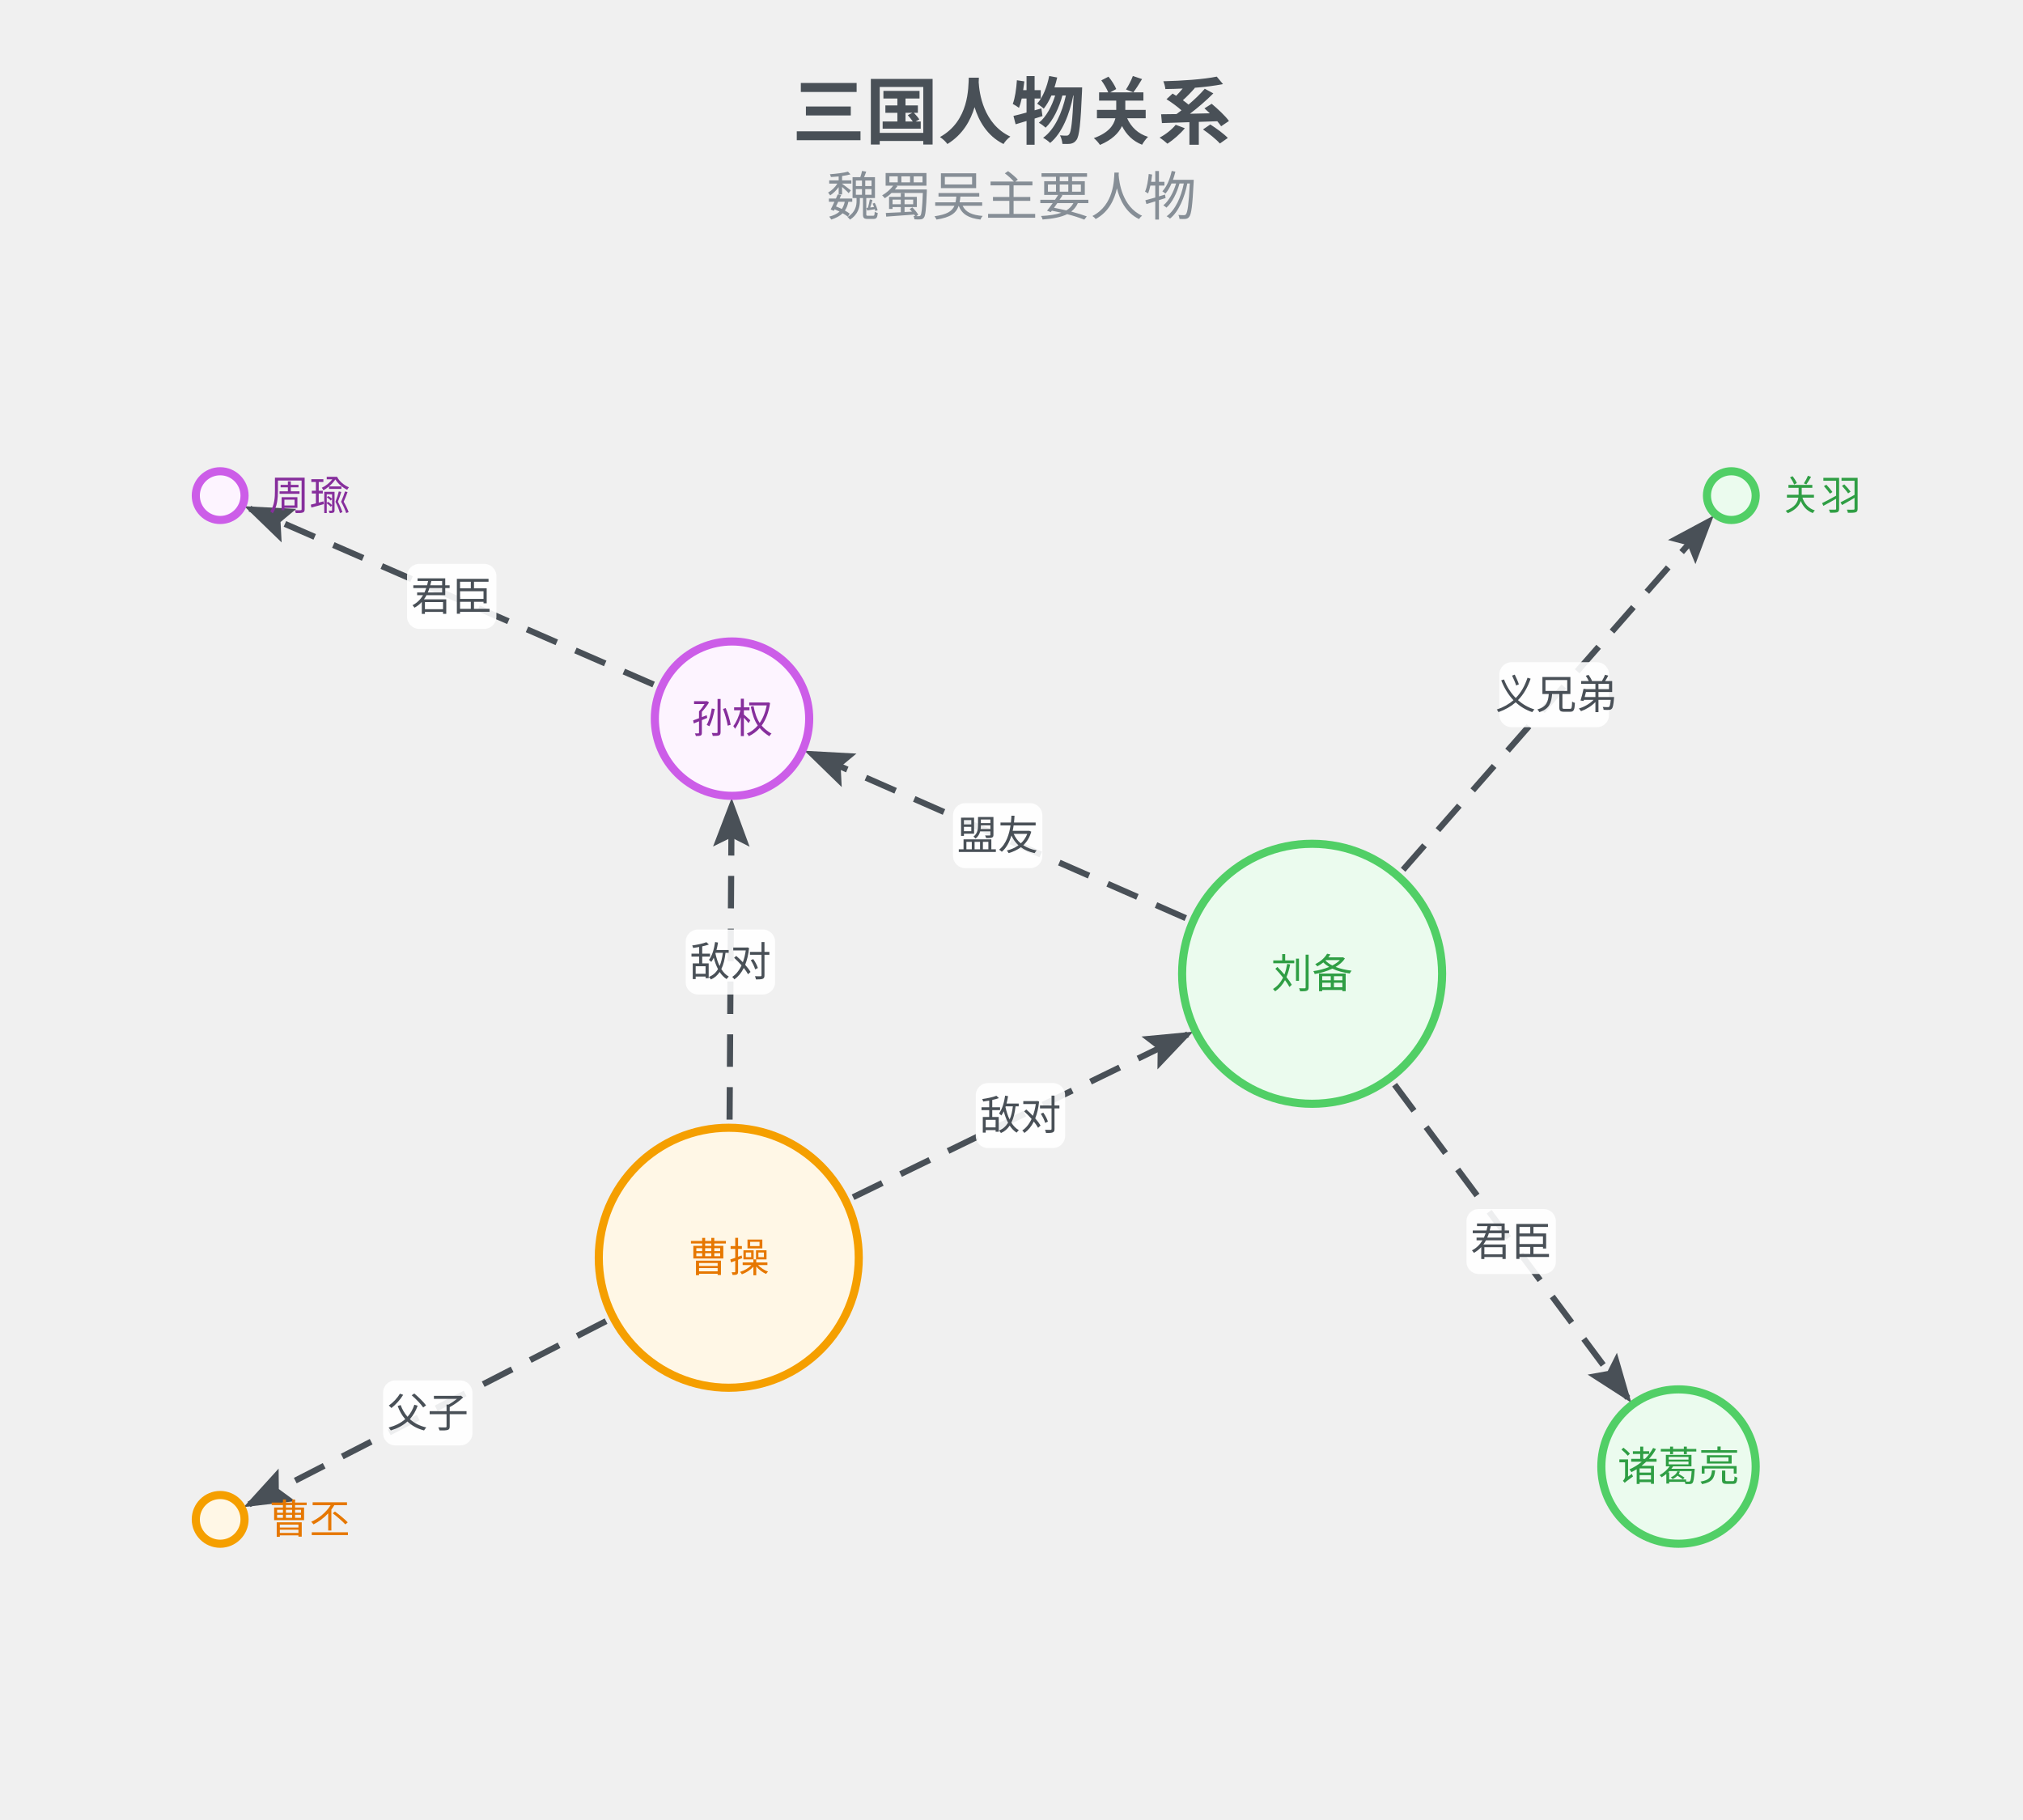
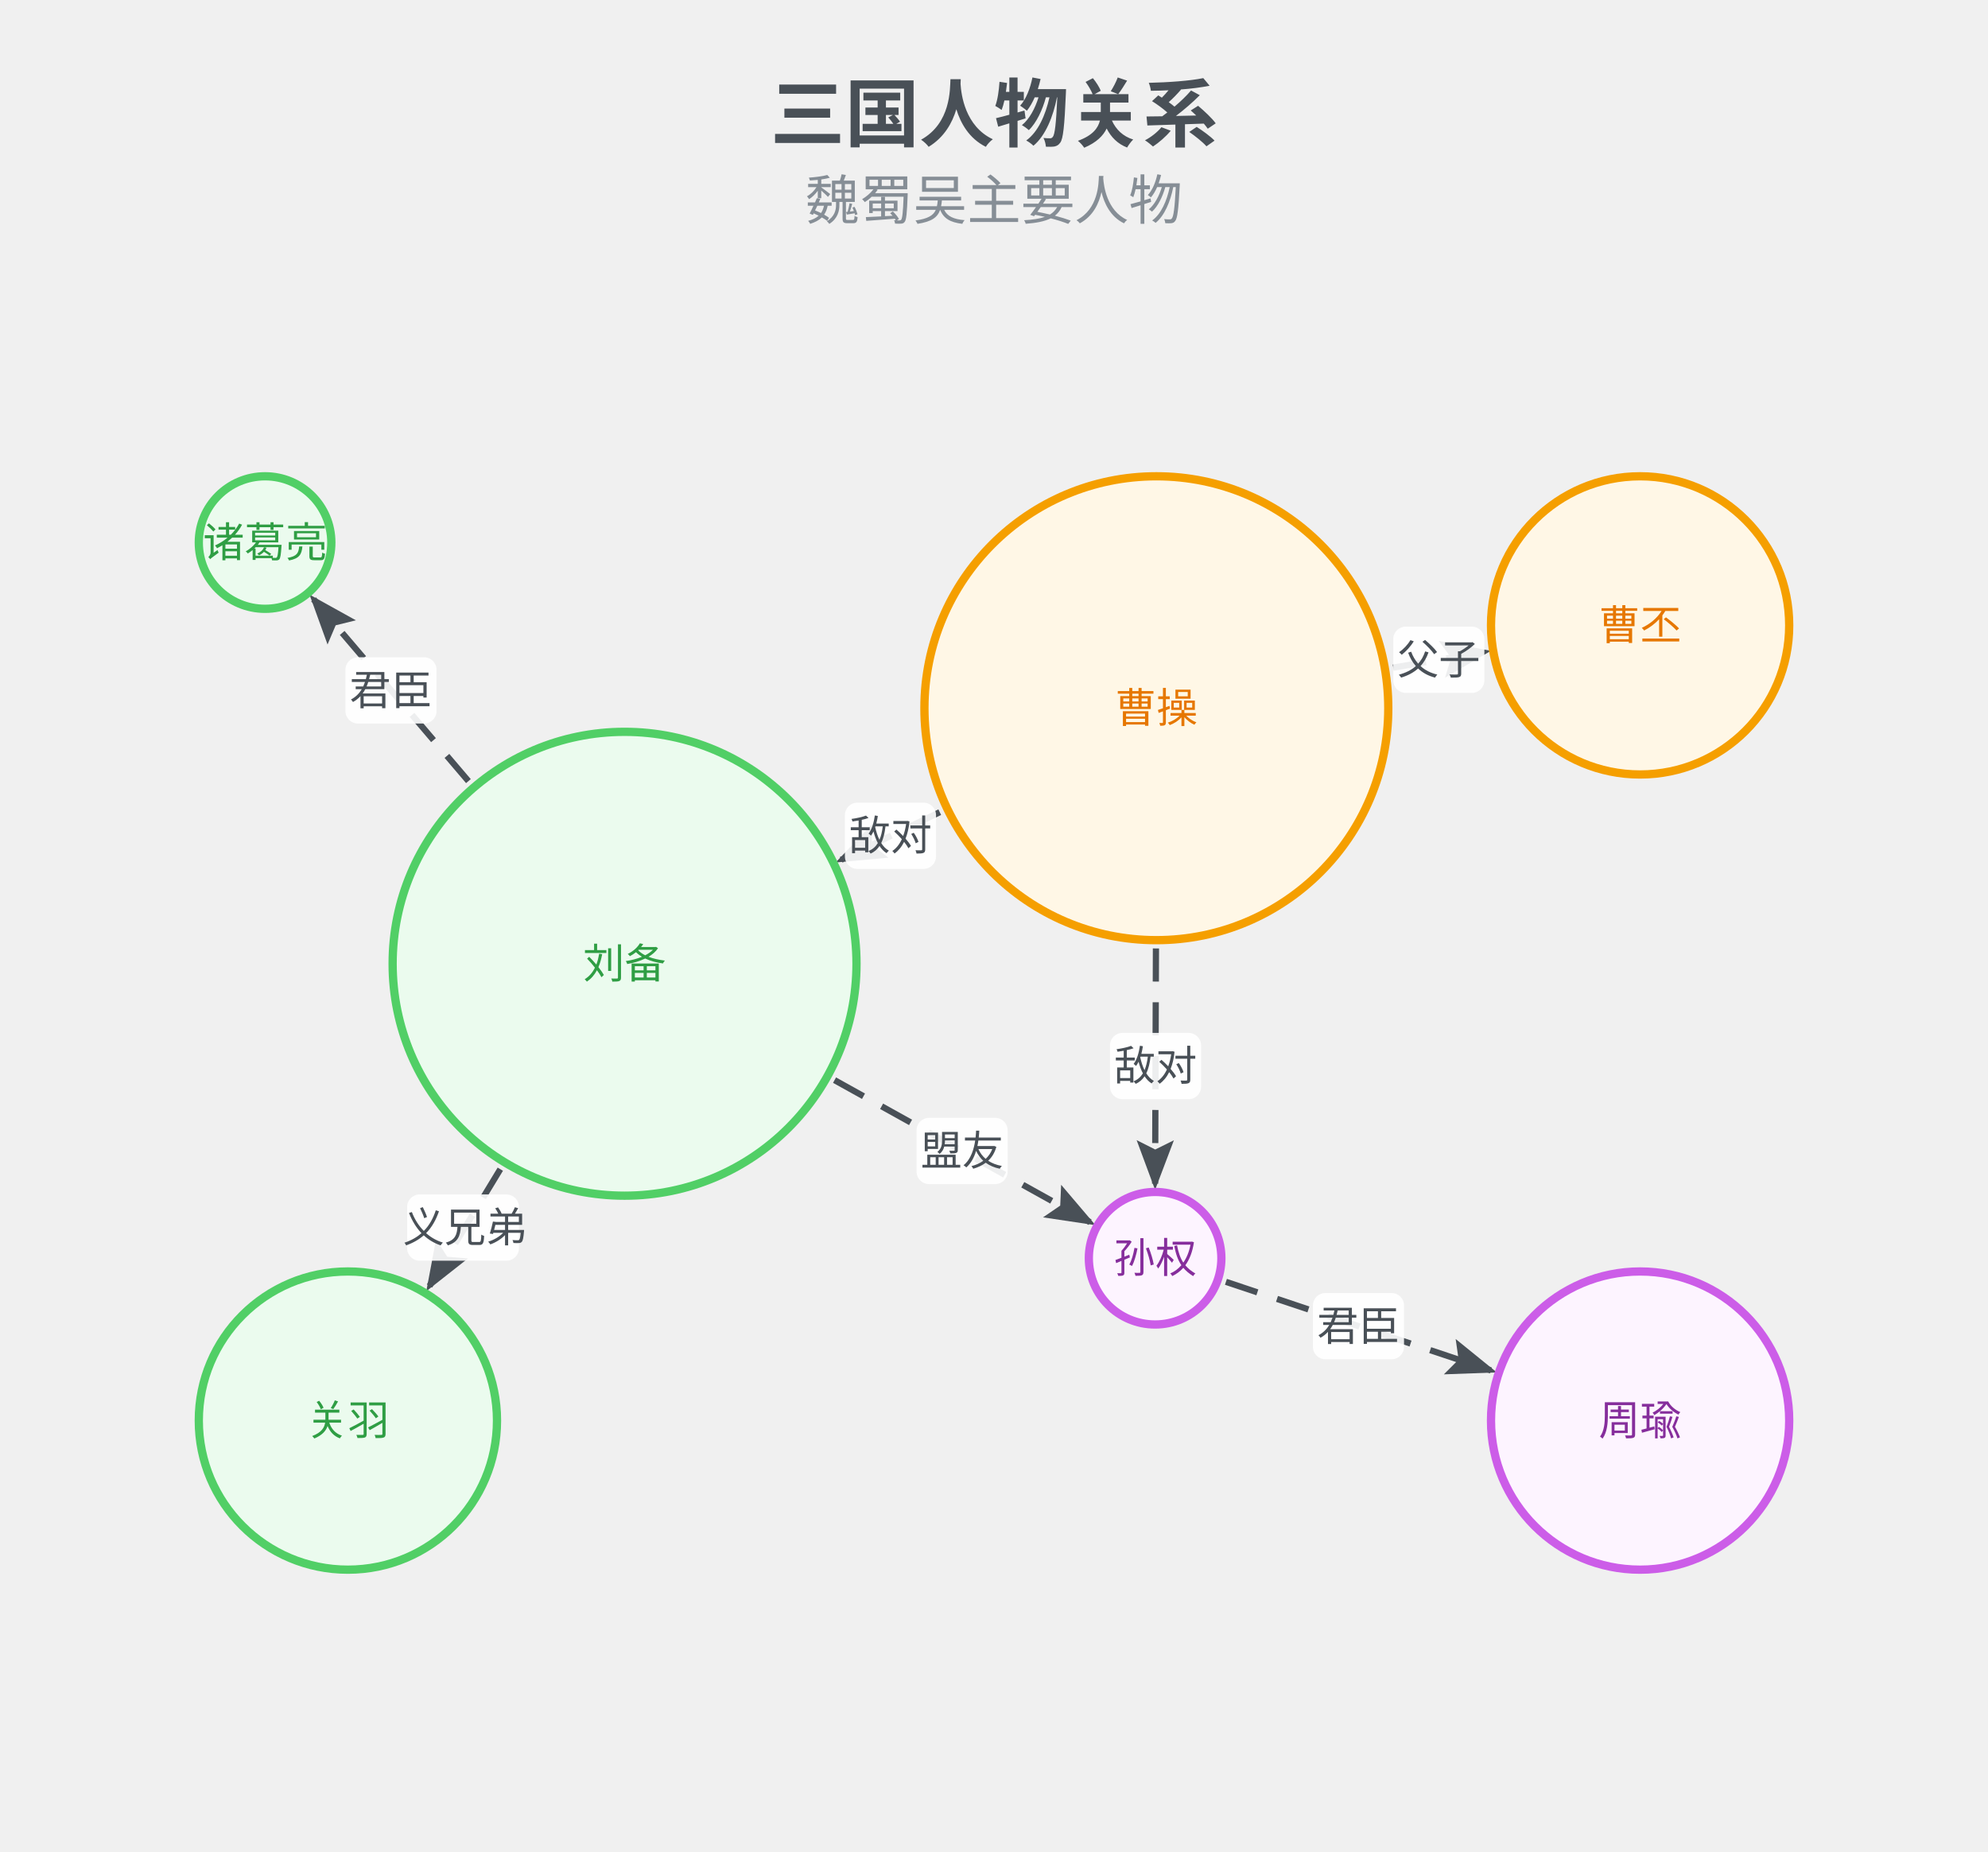
- <svg xmlns="http://www.w3.org/2000/svg" width="498" height="448" viewBox="0 0 498 448">
-   <text x="249" y="34" text-anchor="middle" font-family="Inter, system-ui, -apple-system, sans-serif" font-size="18" font-weight="700" fill="#495057">三国人物关系</text>
-   <text x="249" y="53" text-anchor="middle" font-family="Inter, system-ui, -apple-system, sans-serif" font-size="13" fill="#868e96">魏蜀吴主要人物</text>
+ <svg xmlns="http://www.w3.org/2000/svg" width="480" height="447" viewBox="0 0 480 447">
+   <text x="240" y="34" text-anchor="middle" font-family="Inter, system-ui, -apple-system, sans-serif" font-size="18" font-weight="700" fill="#495057">三国人物关系</text>
+   <text x="240" y="53" text-anchor="middle" font-family="Inter, system-ui, -apple-system, sans-serif" font-size="13" fill="#868e96">魏蜀吴主要人物</text>
  <g class="network-diagram" transform="translate(0,67)">
    <defs>
      <marker id="net-1-arr" markerWidth="8" markerHeight="6" refX="7" refY="3" orient="auto" markerUnits="strokeWidth">
        <polygon points="0 0, 8 3, 0 6, 1.5 3" fill="#495057" />
      </marker>
      <style>.net-1-edge{stroke-dasharray:8 5;animation:net-1-dash 1.2s linear infinite;}@keyframes net-1-dash{to{stroke-dashoffset:-26;}}</style>
    </defs>
-     <line x1="149.2" y1="258.2" x2="61.3" y2="303.3" stroke="#495057" stroke-width="1.5" marker-end="url(#net-1-arr)" class="net-1-edge" />
-     <rect x="94.3" y="272.8" width="22" height="16" fill="white" rx="3" opacity="0.9" />
-     <text x="105.3" y="280.8" text-anchor="middle" dominant-baseline="middle" font-family="Inter, system-ui, -apple-system, sans-serif" font-size="10" fill="#495057">父子</text>
-     <line x1="343.3" y1="200" x2="400.7" y2="277.1" stroke="#495057" stroke-width="1.5" marker-end="url(#net-1-arr)" class="net-1-edge" />
-     <rect x="361" y="230.6" width="22" height="16" fill="white" rx="3" opacity="0.9" />
-     <text x="372" y="238.6" text-anchor="middle" dominant-baseline="middle" font-family="Inter, system-ui, -apple-system, sans-serif" font-size="10" fill="#495057">君臣</text>
-     <line x1="345.4" y1="147.1" x2="420.9" y2="61" stroke="#495057" stroke-width="1.5" marker-end="url(#net-1-arr)" class="net-1-edge" />
-     <rect x="369.1" y="96" width="27" height="16" fill="white" rx="3" opacity="0.9" />
-     <text x="383.1" y="104" text-anchor="middle" dominant-baseline="middle" font-family="Inter, system-ui, -apple-system, sans-serif" font-size="10" fill="#495057">义兄弟</text>
-     <line x1="210" y1="227.7" x2="292.4" y2="187.6" stroke="#495057" stroke-width="1.5" marker-end="url(#net-1-arr)" class="net-1-edge" />
-     <rect x="240.2" y="199.6" width="22" height="16" fill="white" rx="3" opacity="0.9" />
-     <text x="251.2" y="207.6" text-anchor="middle" dominant-baseline="middle" font-family="Inter, system-ui, -apple-system, sans-serif" font-size="10" fill="#495057">敌对</text>
-     <line x1="291.9" y1="159" x2="199.4" y2="118.4" stroke="#495057" stroke-width="1.5" marker-end="url(#net-1-arr)" class="net-1-edge" />
-     <rect x="234.6" y="130.7" width="22" height="16" fill="white" rx="3" opacity="0.9" />
-     <text x="245.6" y="138.7" text-anchor="middle" dominant-baseline="middle" font-family="Inter, system-ui, -apple-system, sans-serif" font-size="10" fill="#495057">盟友</text>
-     <line x1="160.9" y1="101.5" x2="61.5" y2="58.2" stroke="#495057" stroke-width="1.5" marker-end="url(#net-1-arr)" class="net-1-edge" />
-     <rect x="100.2" y="71.8" width="22" height="16" fill="white" rx="3" opacity="0.9" />
-     <text x="111.2" y="79.8" text-anchor="middle" dominant-baseline="middle" font-family="Inter, system-ui, -apple-system, sans-serif" font-size="10" fill="#495057">君臣</text>
-     <line x1="179.6" y1="208.6" x2="180.1" y2="130.9" stroke="#495057" stroke-width="1.5" marker-end="url(#net-1-arr)" class="net-1-edge" />
-     <rect x="168.8" y="161.8" width="22" height="16" fill="white" rx="3" opacity="0.9" />
-     <text x="179.8" y="169.8" text-anchor="middle" dominant-baseline="middle" font-family="Inter, system-ui, -apple-system, sans-serif" font-size="10" fill="#495057">敌对</text>
-     <circle cx="179.4" cy="242.6" r="32" fill="#fff7e6" stroke="#f59f00" stroke-width="2" />
-     <text x="179.4" y="242.6" text-anchor="middle" dominant-baseline="middle" font-family="Inter, system-ui, -apple-system, sans-serif" font-size="10" fill="#e67700">曹操</text>
-     <circle cx="54.2" cy="307" r="6" fill="#fff7e6" stroke="#f59f00" stroke-width="2" />
-     <circle cx="323" cy="172.7" r="32" fill="#ebfbee" stroke="#51cf66" stroke-width="2" />
-     <text x="323" y="172.7" text-anchor="middle" dominant-baseline="middle" font-family="Inter, system-ui, -apple-system, sans-serif" font-size="10" fill="#2f9e44">刘备</text>
-     <circle cx="413.2" cy="294" r="19" fill="#ebfbee" stroke="#51cf66" stroke-width="2" />
-     <text x="413.2" y="294" text-anchor="middle" dominant-baseline="middle" font-family="Inter, system-ui, -apple-system, sans-serif" font-size="10" fill="#2f9e44">诸葛亮</text>
-     <circle cx="426.2" cy="55" r="6" fill="#ebfbee" stroke="#51cf66" stroke-width="2" />
-     <circle cx="180.2" cy="109.9" r="19" fill="#fdf4ff" stroke="#cc5de8" stroke-width="2" />
-     <text x="180.2" y="109.9" text-anchor="middle" dominant-baseline="middle" font-family="Inter, system-ui, -apple-system, sans-serif" font-size="10" fill="#862e9c">孙权</text>
-     <circle cx="54.2" cy="55" r="6" fill="#fdf4ff" stroke="#cc5de8" stroke-width="2" />
-     <text x="438.2" y="55" text-anchor="start" dominant-baseline="middle" font-family="Inter, system-ui, -apple-system, sans-serif" font-size="10" fill="#2f9e44">关羽</text>
-     <text x="66.2" y="55" text-anchor="start" dominant-baseline="middle" font-family="Inter, system-ui, -apple-system, sans-serif" font-size="10" fill="#862e9c">周瑜</text>
-     <text x="66.2" y="307" text-anchor="start" dominant-baseline="middle" font-family="Inter, system-ui, -apple-system, sans-serif" font-size="10" fill="#e67700">曹丕</text>
+     <line x1="336.4" y1="94.2" x2="358.5" y2="90.4" stroke="#495057" stroke-width="1.5" marker-end="url(#net-1-arr)" class="net-1-edge" />
+     <rect x="336.4" y="84.3" width="22" height="16" fill="white" rx="3" opacity="0.9" />
+     <text x="347.4" y="92.3" text-anchor="middle" dominant-baseline="middle" font-family="Inter, system-ui, -apple-system, sans-serif" font-size="10" fill="#495057">父子</text>
+     <line x1="113.1" y1="121.6" x2="75.7" y2="77.7" stroke="#495057" stroke-width="1.5" marker-end="url(#net-1-arr)" class="net-1-edge" />
+     <rect x="83.4" y="91.7" width="22" height="16" fill="white" rx="3" opacity="0.9" />
+     <text x="94.4" y="99.7" text-anchor="middle" dominant-baseline="middle" font-family="Inter, system-ui, -apple-system, sans-serif" font-size="10" fill="#495057">君臣</text>
+     <line x1="120.8" y1="215.3" x2="103.7" y2="243.5" stroke="#495057" stroke-width="1.5" marker-end="url(#net-1-arr)" class="net-1-edge" />
+     <rect x="98.3" y="221.4" width="27" height="16" fill="white" rx="3" opacity="0.9" />
+     <text x="112.3" y="229.4" text-anchor="middle" dominant-baseline="middle" font-family="Inter, system-ui, -apple-system, sans-serif" font-size="10" fill="#495057">义兄弟</text>
+     <line x1="226.9" y1="129.1" x2="203.1" y2="140.6" stroke="#495057" stroke-width="1.5" marker-end="url(#net-1-arr)" class="net-1-edge" />
+     <rect x="204" y="126.8" width="22" height="16" fill="white" rx="3" opacity="0.9" />
+     <text x="215" y="134.8" text-anchor="middle" dominant-baseline="middle" font-family="Inter, system-ui, -apple-system, sans-serif" font-size="10" fill="#495057">敌对</text>
+     <line x1="201.5" y1="193.8" x2="263.2" y2="228.1" stroke="#495057" stroke-width="1.5" marker-end="url(#net-1-arr)" class="net-1-edge" />
+     <rect x="221.3" y="202.9" width="22" height="16" fill="white" rx="3" opacity="0.9" />
+     <text x="232.3" y="210.9" text-anchor="middle" dominant-baseline="middle" font-family="Inter, system-ui, -apple-system, sans-serif" font-size="10" fill="#495057">盟友</text>
+     <line x1="296" y1="242.5" x2="360" y2="263.9" stroke="#495057" stroke-width="1.5" marker-end="url(#net-1-arr)" class="net-1-edge" />
+     <rect x="317" y="245.2" width="22" height="16" fill="white" rx="3" opacity="0.9" />
+     <text x="328" y="253.2" text-anchor="middle" dominant-baseline="middle" font-family="Inter, system-ui, -apple-system, sans-serif" font-size="10" fill="#495057">君臣</text>
+     <line x1="279.1" y1="162" x2="278.9" y2="218.8" stroke="#495057" stroke-width="1.5" marker-end="url(#net-1-arr)" class="net-1-edge" />
+     <rect x="268" y="182.4" width="22" height="16" fill="white" rx="3" opacity="0.9" />
+     <text x="279" y="190.4" text-anchor="middle" dominant-baseline="middle" font-family="Inter, system-ui, -apple-system, sans-serif" font-size="10" fill="#495057">敌对</text>
+     <circle cx="279.2" cy="104" r="56" fill="#fff7e6" stroke="#f59f00" stroke-width="2" />
+     <text x="279.2" y="104" text-anchor="middle" dominant-baseline="middle" font-family="Inter, system-ui, -apple-system, sans-serif" font-size="10" fill="#e67700">曹操</text>
+     <circle cx="396" cy="84" r="36" fill="#fff7e6" stroke="#f59f00" stroke-width="2" />
+     <text x="396" y="84" text-anchor="middle" dominant-baseline="middle" font-family="Inter, system-ui, -apple-system, sans-serif" font-size="10" fill="#e67700">曹丕</text>
+     <circle cx="150.8" cy="165.7" r="56" fill="#ebfbee" stroke="#51cf66" stroke-width="2" />
+     <text x="150.8" y="165.7" text-anchor="middle" dominant-baseline="middle" font-family="Inter, system-ui, -apple-system, sans-serif" font-size="10" fill="#2f9e44">刘备</text>
+     <circle cx="64" cy="64" r="16" fill="#ebfbee" stroke="#51cf66" stroke-width="2" />
+     <text x="64" y="64" text-anchor="middle" dominant-baseline="middle" font-family="Inter, system-ui, -apple-system, sans-serif" font-size="10" fill="#2f9e44">诸葛亮</text>
+     <circle cx="84" cy="276" r="36" fill="#ebfbee" stroke="#51cf66" stroke-width="2" />
+     <text x="84" y="276" text-anchor="middle" dominant-baseline="middle" font-family="Inter, system-ui, -apple-system, sans-serif" font-size="10" fill="#2f9e44">关羽</text>
+     <circle cx="278.9" cy="236.8" r="16" fill="#fdf4ff" stroke="#cc5de8" stroke-width="2" />
+     <text x="278.9" y="236.8" text-anchor="middle" dominant-baseline="middle" font-family="Inter, system-ui, -apple-system, sans-serif" font-size="10" fill="#862e9c">孙权</text>
+     <circle cx="396" cy="276" r="36" fill="#fdf4ff" stroke="#cc5de8" stroke-width="2" />
+     <text x="396" y="276" text-anchor="middle" dominant-baseline="middle" font-family="Inter, system-ui, -apple-system, sans-serif" font-size="10" fill="#862e9c">周瑜</text>
  </g>
</svg>
